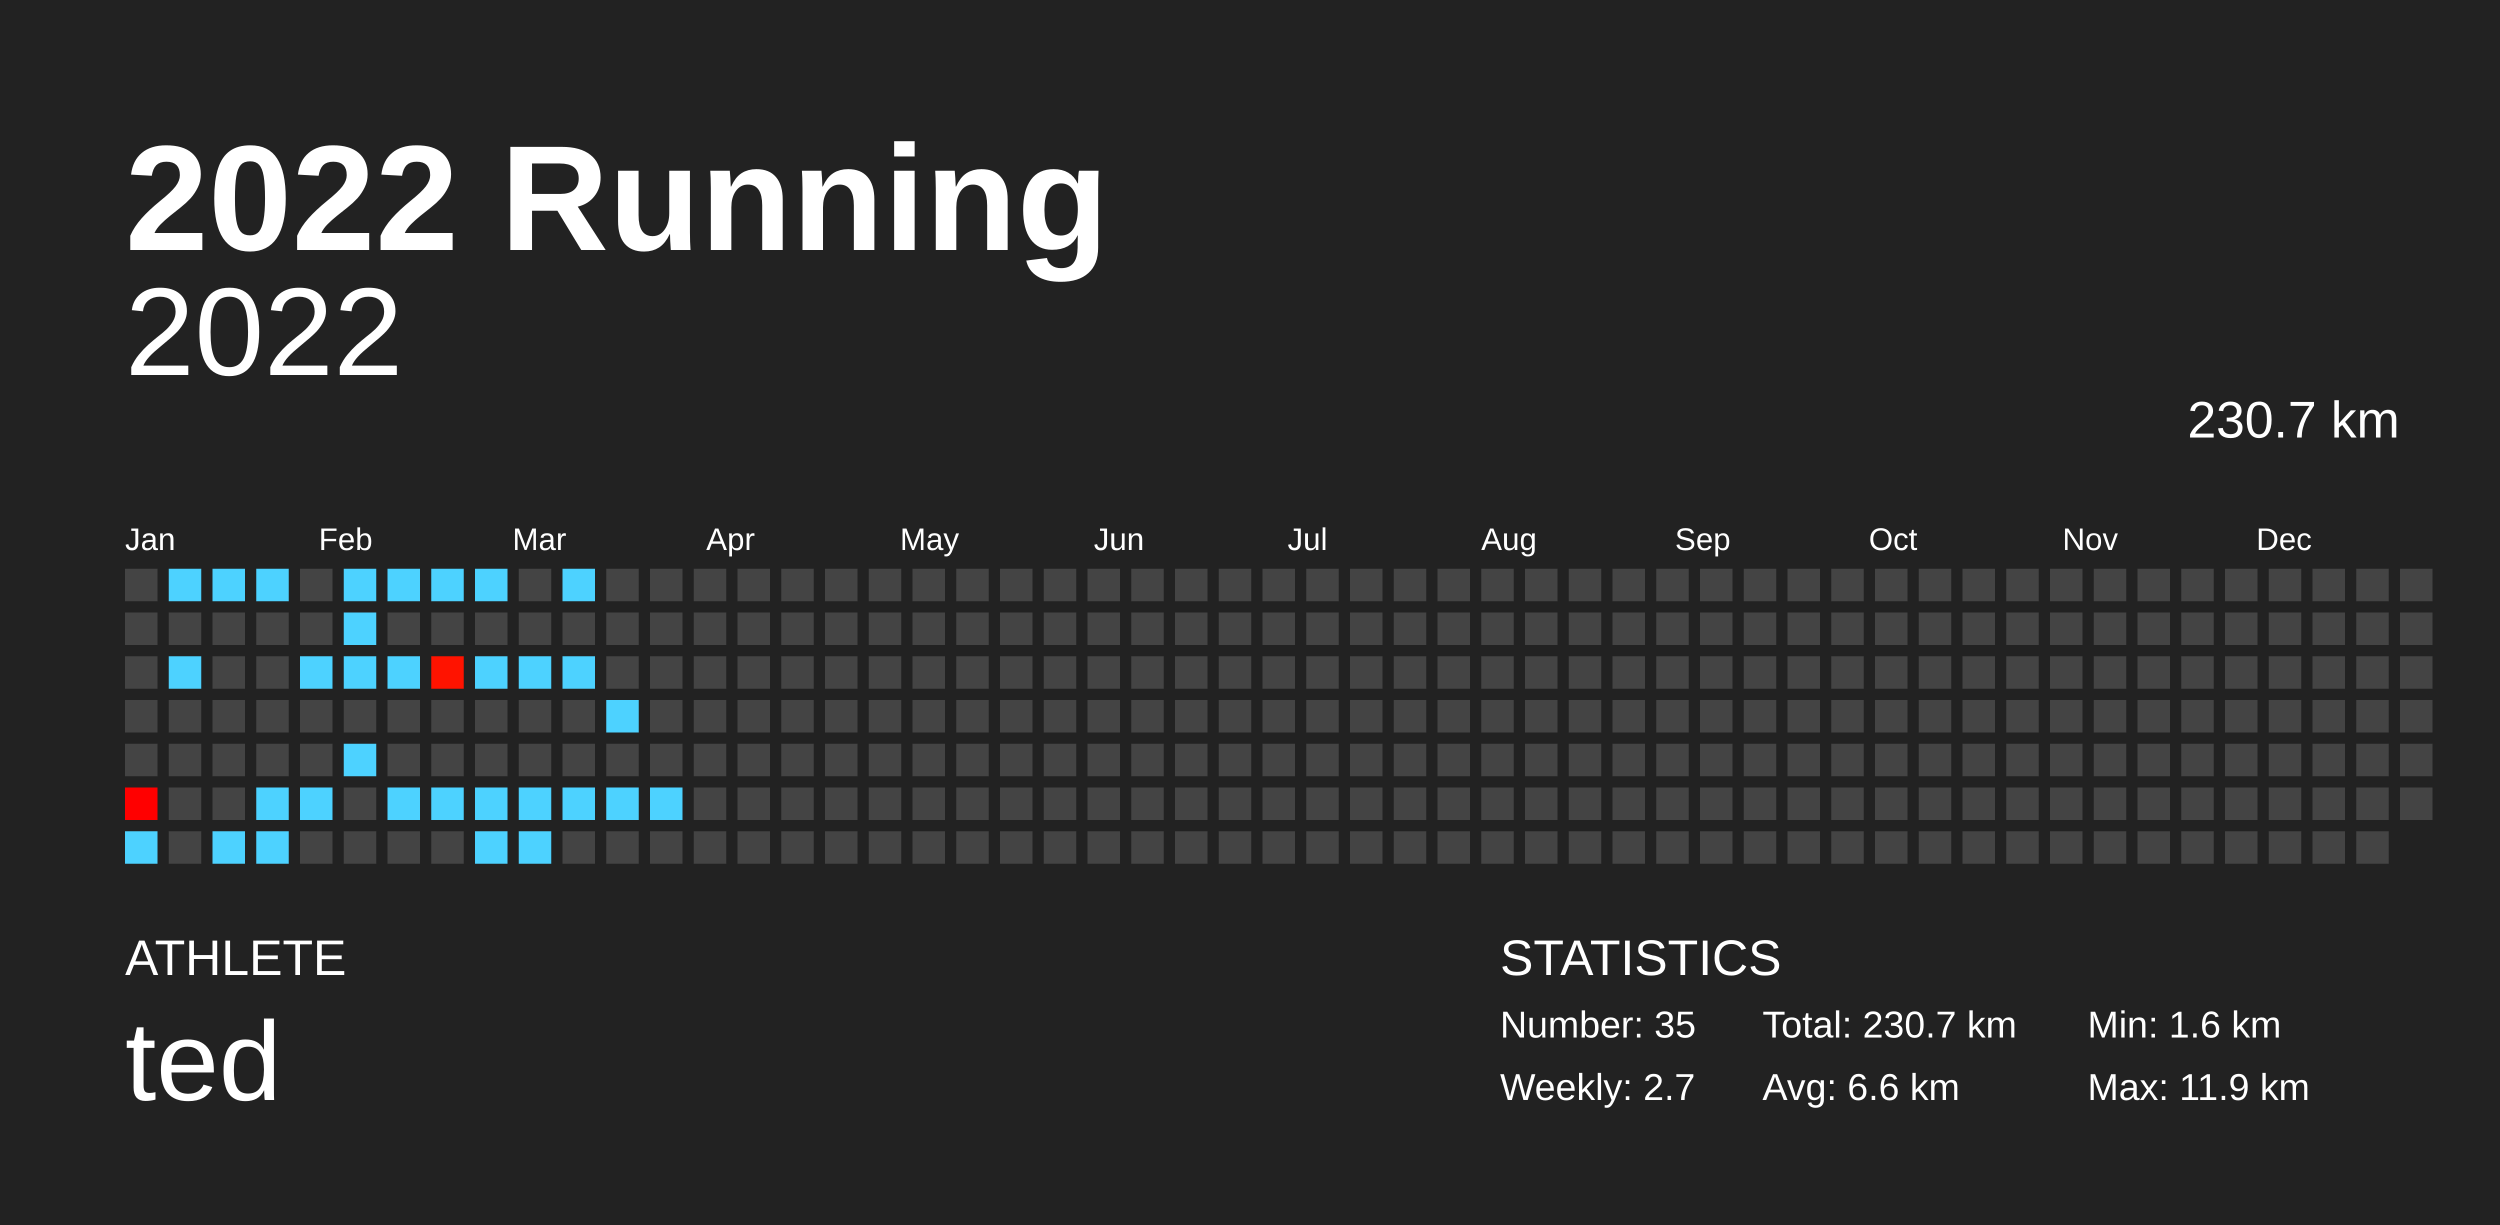
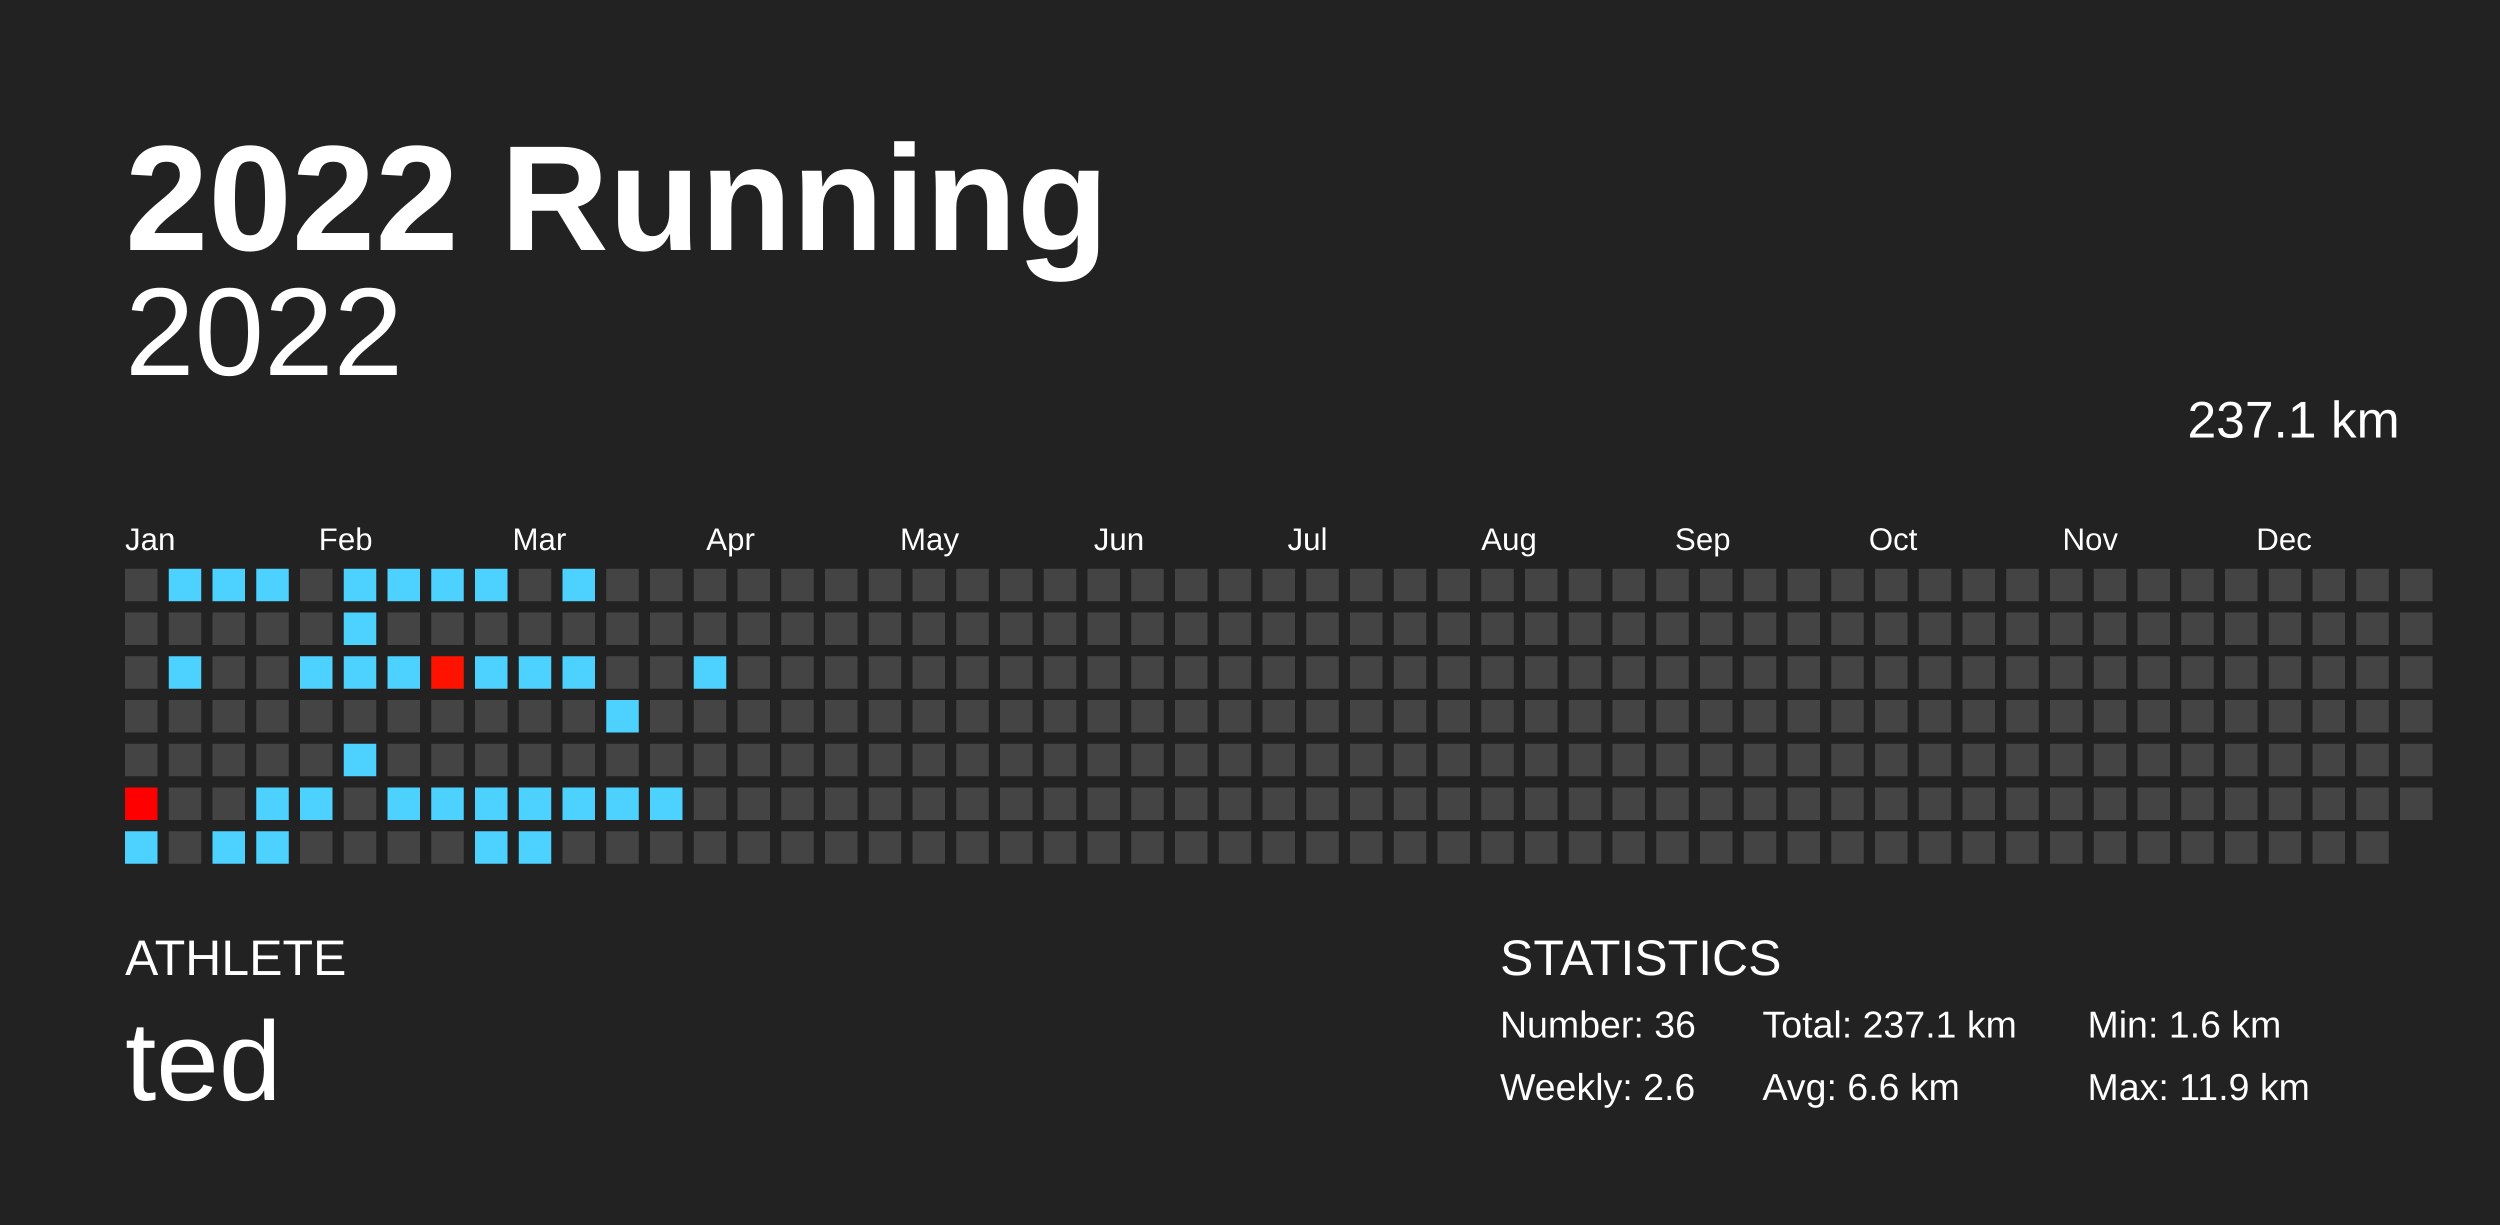
<svg xmlns="http://www.w3.org/2000/svg" baseProfile="full" height="98mm" version="1.1" viewBox="0,0,200,98" width="200mm">
  <defs />
  <rect fill="#222222" height="98" width="200" x="0" y="0" />
  <text fill="#FFFFFF" style="font-size:12px; font-family:Arial; font-weight:bold;" x="10" y="20">2022 Running</text>
  <text fill="#FFFFFF" style="font-size:4px; font-family:Arial" x="10" y="78">ATHLETE</text>
  <text fill="#FFFFFF" style="font-size:9px; font-family:Arial" x="10" y="88">ted</text>
  <text fill="#FFFFFF" style="font-size:4px; font-family:Arial" x="120" y="78">STATISTICS</text>
-   <text fill="#FFFFFF" style="font-size:3px; font-family:Arial" x="120" y="83">Number: 35</text>
-   <text fill="#FFFFFF" style="font-size:3px; font-family:Arial" x="120" y="88">Weekly: 2.7</text>
-   <text fill="#FFFFFF" style="font-size:3px; font-family:Arial" x="141" y="83">Total: 230.7 km</text>
+   <text fill="#FFFFFF" style="font-size:3px; font-family:Arial" x="120" y="83">Number: 36</text>
+   <text fill="#FFFFFF" style="font-size:3px; font-family:Arial" x="120" y="88">Weekly: 2.6</text>
+   <text fill="#FFFFFF" style="font-size:3px; font-family:Arial" x="141" y="83">Total: 237.1 km</text>
  <text fill="#FFFFFF" style="font-size:3px; font-family:Arial" x="141" y="88">Avg: 6.6 km</text>
  <text fill="#FFFFFF" style="font-size:3px; font-family:Arial" x="167" y="83">Min: 1.6 km</text>
  <text fill="#FFFFFF" style="font-size:3px; font-family:Arial" x="167" y="88">Max: 11.9 km</text>
  <text alignment-baseline="hanging" fill="#FFFFFF" style="font-size:10.0px; font-family:Arial;" x="10" y="30">2022</text>
-   <text alignment-baseline="hanging" fill="#FFFFFF" style="font-size:4.125px; font-family:Arial;" x="175" y="35">230.7 km</text>
+   <text alignment-baseline="hanging" fill="#FFFFFF" style="font-size:4.125px; font-family:Arial;" x="175" y="35">237.1 km</text>
  <text fill="#FFFFFF" style="font-size:2.5px; font-family:Arial" x="10.0" y="44">Jan</text>
  <text fill="#FFFFFF" style="font-size:2.5px; font-family:Arial" x="25.5" y="44">Feb</text>
  <text fill="#FFFFFF" style="font-size:2.5px; font-family:Arial" x="41.0" y="44">Mar</text>
  <text fill="#FFFFFF" style="font-size:2.5px; font-family:Arial" x="56.5" y="44">Apr</text>
  <text fill="#FFFFFF" style="font-size:2.5px; font-family:Arial" x="72.0" y="44">May</text>
  <text fill="#FFFFFF" style="font-size:2.5px; font-family:Arial" x="87.5" y="44">Jun</text>
  <text fill="#FFFFFF" style="font-size:2.5px; font-family:Arial" x="103.0" y="44">Jul</text>
  <text fill="#FFFFFF" style="font-size:2.5px; font-family:Arial" x="118.5" y="44">Aug</text>
  <text fill="#FFFFFF" style="font-size:2.5px; font-family:Arial" x="134.0" y="44">Sep</text>
  <text fill="#FFFFFF" style="font-size:2.5px; font-family:Arial" x="149.5" y="44">Oct</text>
  <text fill="#FFFFFF" style="font-size:2.5px; font-family:Arial" x="165.0" y="44">Nov</text>
  <text fill="#FFFFFF" style="font-size:2.5px; font-family:Arial" x="180.5" y="44">Dec</text>
  <rect fill="#444444" height="2.6" width="2.6" x="10.0" y="45.5" />
  <rect fill="#444444" height="2.6" width="2.6" x="10.0" y="49.0" />
  <rect fill="#444444" height="2.6" width="2.6" x="10.0" y="52.5" />
  <rect fill="#444444" height="2.6" width="2.6" x="10.0" y="56.0" />
  <rect fill="#444444" height="2.6" width="2.6" x="10.0" y="59.5" />
  <rect fill="#ff0000" height="2.6" width="2.6" x="10.0" y="63.0" />
  <rect fill="#4dd2ff" height="2.6" width="2.6" x="10.0" y="66.5" />
  <rect fill="#4dd2ff" height="2.6" width="2.6" x="13.5" y="45.5" />
  <rect fill="#444444" height="2.6" width="2.6" x="13.5" y="49.0" />
  <rect fill="#4dd2ff" height="2.6" width="2.6" x="13.5" y="52.5" />
  <rect fill="#444444" height="2.6" width="2.6" x="13.5" y="56.0" />
  <rect fill="#444444" height="2.6" width="2.6" x="13.5" y="59.5" />
  <rect fill="#444444" height="2.6" width="2.6" x="13.5" y="63.0" />
  <rect fill="#444444" height="2.6" width="2.6" x="13.5" y="66.5" />
  <rect fill="#4dd2ff" height="2.6" width="2.6" x="17.0" y="45.5" />
  <rect fill="#444444" height="2.6" width="2.6" x="17.0" y="49.0" />
  <rect fill="#444444" height="2.6" width="2.6" x="17.0" y="52.5" />
  <rect fill="#444444" height="2.6" width="2.6" x="17.0" y="56.0" />
  <rect fill="#444444" height="2.6" width="2.6" x="17.0" y="59.5" />
  <rect fill="#444444" height="2.6" width="2.6" x="17.0" y="63.0" />
  <rect fill="#4dd2ff" height="2.6" width="2.6" x="17.0" y="66.5" />
  <rect fill="#4dd2ff" height="2.6" width="2.6" x="20.5" y="45.5" />
  <rect fill="#444444" height="2.6" width="2.6" x="20.5" y="49.0" />
  <rect fill="#444444" height="2.6" width="2.6" x="20.5" y="52.5" />
  <rect fill="#444444" height="2.6" width="2.6" x="20.5" y="56.0" />
  <rect fill="#444444" height="2.6" width="2.6" x="20.5" y="59.5" />
  <rect fill="#4dd2ff" height="2.6" width="2.6" x="20.5" y="63.0" />
  <rect fill="#4dd2ff" height="2.6" width="2.6" x="20.5" y="66.5" />
  <rect fill="#444444" height="2.6" width="2.6" x="24.0" y="45.5" />
  <rect fill="#444444" height="2.6" width="2.6" x="24.0" y="49.0" />
  <rect fill="#4dd2ff" height="2.6" width="2.6" x="24.0" y="52.5" />
  <rect fill="#444444" height="2.6" width="2.6" x="24.0" y="56.0" />
  <rect fill="#444444" height="2.6" width="2.6" x="24.0" y="59.5" />
  <rect fill="#4dd2ff" height="2.6" width="2.6" x="24.0" y="63.0" />
  <rect fill="#444444" height="2.6" width="2.6" x="24.0" y="66.5" />
  <rect fill="#4dd2ff" height="2.6" width="2.6" x="27.5" y="45.5" />
  <rect fill="#4dd2ff" height="2.6" width="2.6" x="27.5" y="49.0" />
  <rect fill="#4dd2ff" height="2.6" width="2.6" x="27.5" y="52.5" />
  <rect fill="#444444" height="2.6" width="2.6" x="27.5" y="56.0" />
  <rect fill="#4dd2ff" height="2.6" width="2.6" x="27.5" y="59.5" />
  <rect fill="#444444" height="2.6" width="2.6" x="27.5" y="63.0" />
  <rect fill="#444444" height="2.6" width="2.6" x="27.5" y="66.5" />
  <rect fill="#4dd2ff" height="2.6" width="2.6" x="31.0" y="45.5" />
  <rect fill="#444444" height="2.6" width="2.6" x="31.0" y="49.0" />
  <rect fill="#4dd2ff" height="2.6" width="2.6" x="31.0" y="52.5" />
  <rect fill="#444444" height="2.6" width="2.6" x="31.0" y="56.0" />
  <rect fill="#444444" height="2.6" width="2.6" x="31.0" y="59.5" />
  <rect fill="#4dd2ff" height="2.6" width="2.6" x="31.0" y="63.0" />
  <rect fill="#444444" height="2.6" width="2.6" x="31.0" y="66.5" />
  <rect fill="#4dd2ff" height="2.6" width="2.6" x="34.5" y="45.5" />
  <rect fill="#444444" height="2.6" width="2.6" x="34.5" y="49.0" />
  <rect fill="#ff1300" height="2.6" width="2.6" x="34.5" y="52.5" />
  <rect fill="#444444" height="2.6" width="2.6" x="34.5" y="56.0" />
  <rect fill="#444444" height="2.6" width="2.6" x="34.5" y="59.5" />
  <rect fill="#4dd2ff" height="2.6" width="2.6" x="34.5" y="63.0" />
  <rect fill="#444444" height="2.6" width="2.6" x="34.5" y="66.5" />
  <rect fill="#4dd2ff" height="2.6" width="2.6" x="38.0" y="45.5" />
  <rect fill="#444444" height="2.6" width="2.6" x="38.0" y="49.0" />
  <rect fill="#4dd2ff" height="2.6" width="2.6" x="38.0" y="52.5" />
  <rect fill="#444444" height="2.6" width="2.6" x="38.0" y="56.0" />
  <rect fill="#444444" height="2.6" width="2.6" x="38.0" y="59.5" />
  <rect fill="#4dd2ff" height="2.6" width="2.6" x="38.0" y="63.0" />
  <rect fill="#4dd2ff" height="2.6" width="2.6" x="38.0" y="66.5" />
  <rect fill="#444444" height="2.6" width="2.6" x="41.5" y="45.5" />
  <rect fill="#444444" height="2.6" width="2.6" x="41.5" y="49.0" />
  <rect fill="#4dd2ff" height="2.6" width="2.6" x="41.5" y="52.5" />
  <rect fill="#444444" height="2.6" width="2.6" x="41.5" y="56.0" />
  <rect fill="#444444" height="2.6" width="2.6" x="41.5" y="59.5" />
  <rect fill="#4dd2ff" height="2.6" width="2.6" x="41.5" y="63.0" />
  <rect fill="#4dd2ff" height="2.6" width="2.6" x="41.5" y="66.5" />
  <rect fill="#4dd2ff" height="2.6" width="2.6" x="45.0" y="45.5" />
  <rect fill="#444444" height="2.6" width="2.6" x="45.0" y="49.0" />
  <rect fill="#4dd2ff" height="2.6" width="2.6" x="45.0" y="52.5" />
  <rect fill="#444444" height="2.6" width="2.6" x="45.0" y="56.0" />
  <rect fill="#444444" height="2.6" width="2.6" x="45.0" y="59.5" />
  <rect fill="#4dd2ff" height="2.6" width="2.6" x="45.0" y="63.0" />
  <rect fill="#444444" height="2.6" width="2.6" x="45.0" y="66.5" />
  <rect fill="#444444" height="2.6" width="2.6" x="48.5" y="45.5" />
  <rect fill="#444444" height="2.6" width="2.6" x="48.5" y="49.0" />
  <rect fill="#444444" height="2.6" width="2.6" x="48.5" y="52.5" />
  <rect fill="#4dd2ff" height="2.6" width="2.6" x="48.5" y="56.0" />
  <rect fill="#444444" height="2.6" width="2.6" x="48.5" y="59.5" />
  <rect fill="#4dd2ff" height="2.6" width="2.6" x="48.5" y="63.0" />
  <rect fill="#444444" height="2.6" width="2.6" x="48.5" y="66.5" />
  <rect fill="#444444" height="2.6" width="2.6" x="52.0" y="45.5" />
  <rect fill="#444444" height="2.6" width="2.6" x="52.0" y="49.0" />
  <rect fill="#444444" height="2.6" width="2.6" x="52.0" y="52.5" />
  <rect fill="#444444" height="2.6" width="2.6" x="52.0" y="56.0" />
  <rect fill="#444444" height="2.6" width="2.6" x="52.0" y="59.5" />
  <rect fill="#4dd2ff" height="2.6" width="2.6" x="52.0" y="63.0" />
  <rect fill="#444444" height="2.6" width="2.6" x="52.0" y="66.5" />
  <rect fill="#444444" height="2.6" width="2.6" x="55.5" y="45.5" />
  <rect fill="#444444" height="2.6" width="2.6" x="55.5" y="49.0" />
-   <rect fill="#444444" height="2.6" width="2.6" x="55.5" y="52.5" />
+   <rect fill="#4dd2ff" height="2.6" width="2.6" x="55.5" y="52.5" />
  <rect fill="#444444" height="2.6" width="2.6" x="55.5" y="56.0" />
  <rect fill="#444444" height="2.6" width="2.6" x="55.5" y="59.5" />
  <rect fill="#444444" height="2.6" width="2.6" x="55.5" y="63.0" />
  <rect fill="#444444" height="2.6" width="2.6" x="55.5" y="66.5" />
  <rect fill="#444444" height="2.6" width="2.6" x="59.0" y="45.5" />
  <rect fill="#444444" height="2.6" width="2.6" x="59.0" y="49.0" />
  <rect fill="#444444" height="2.6" width="2.6" x="59.0" y="52.5" />
  <rect fill="#444444" height="2.6" width="2.6" x="59.0" y="56.0" />
  <rect fill="#444444" height="2.6" width="2.6" x="59.0" y="59.5" />
  <rect fill="#444444" height="2.6" width="2.6" x="59.0" y="63.0" />
  <rect fill="#444444" height="2.6" width="2.6" x="59.0" y="66.5" />
  <rect fill="#444444" height="2.6" width="2.6" x="62.5" y="45.5" />
  <rect fill="#444444" height="2.6" width="2.6" x="62.5" y="49.0" />
  <rect fill="#444444" height="2.6" width="2.6" x="62.5" y="52.5" />
  <rect fill="#444444" height="2.6" width="2.6" x="62.5" y="56.0" />
  <rect fill="#444444" height="2.6" width="2.6" x="62.5" y="59.5" />
  <rect fill="#444444" height="2.6" width="2.6" x="62.5" y="63.0" />
  <rect fill="#444444" height="2.6" width="2.6" x="62.5" y="66.5" />
  <rect fill="#444444" height="2.6" width="2.6" x="66.0" y="45.5" />
  <rect fill="#444444" height="2.6" width="2.6" x="66.0" y="49.0" />
  <rect fill="#444444" height="2.6" width="2.6" x="66.0" y="52.5" />
  <rect fill="#444444" height="2.6" width="2.6" x="66.0" y="56.0" />
  <rect fill="#444444" height="2.6" width="2.6" x="66.0" y="59.5" />
  <rect fill="#444444" height="2.6" width="2.6" x="66.0" y="63.0" />
  <rect fill="#444444" height="2.6" width="2.6" x="66.0" y="66.5" />
  <rect fill="#444444" height="2.6" width="2.6" x="69.5" y="45.5" />
  <rect fill="#444444" height="2.6" width="2.6" x="69.5" y="49.0" />
  <rect fill="#444444" height="2.6" width="2.6" x="69.5" y="52.5" />
  <rect fill="#444444" height="2.6" width="2.6" x="69.5" y="56.0" />
  <rect fill="#444444" height="2.6" width="2.6" x="69.5" y="59.5" />
  <rect fill="#444444" height="2.6" width="2.6" x="69.5" y="63.0" />
  <rect fill="#444444" height="2.6" width="2.6" x="69.5" y="66.5" />
  <rect fill="#444444" height="2.6" width="2.6" x="73.0" y="45.5" />
  <rect fill="#444444" height="2.6" width="2.6" x="73.0" y="49.0" />
  <rect fill="#444444" height="2.6" width="2.6" x="73.0" y="52.5" />
  <rect fill="#444444" height="2.6" width="2.6" x="73.0" y="56.0" />
  <rect fill="#444444" height="2.6" width="2.6" x="73.0" y="59.5" />
  <rect fill="#444444" height="2.6" width="2.6" x="73.0" y="63.0" />
  <rect fill="#444444" height="2.6" width="2.6" x="73.0" y="66.5" />
  <rect fill="#444444" height="2.6" width="2.6" x="76.5" y="45.5" />
  <rect fill="#444444" height="2.6" width="2.6" x="76.5" y="49.0" />
  <rect fill="#444444" height="2.6" width="2.6" x="76.5" y="52.5" />
  <rect fill="#444444" height="2.6" width="2.6" x="76.5" y="56.0" />
  <rect fill="#444444" height="2.6" width="2.6" x="76.5" y="59.5" />
  <rect fill="#444444" height="2.6" width="2.6" x="76.5" y="63.0" />
  <rect fill="#444444" height="2.6" width="2.6" x="76.5" y="66.5" />
  <rect fill="#444444" height="2.6" width="2.6" x="80.0" y="45.5" />
  <rect fill="#444444" height="2.6" width="2.6" x="80.0" y="49.0" />
  <rect fill="#444444" height="2.6" width="2.6" x="80.0" y="52.5" />
  <rect fill="#444444" height="2.6" width="2.6" x="80.0" y="56.0" />
  <rect fill="#444444" height="2.6" width="2.6" x="80.0" y="59.5" />
  <rect fill="#444444" height="2.6" width="2.6" x="80.0" y="63.0" />
  <rect fill="#444444" height="2.6" width="2.6" x="80.0" y="66.5" />
  <rect fill="#444444" height="2.6" width="2.6" x="83.5" y="45.5" />
  <rect fill="#444444" height="2.6" width="2.6" x="83.5" y="49.0" />
  <rect fill="#444444" height="2.6" width="2.6" x="83.5" y="52.5" />
  <rect fill="#444444" height="2.6" width="2.6" x="83.5" y="56.0" />
  <rect fill="#444444" height="2.6" width="2.6" x="83.5" y="59.5" />
  <rect fill="#444444" height="2.6" width="2.6" x="83.5" y="63.0" />
  <rect fill="#444444" height="2.6" width="2.6" x="83.5" y="66.5" />
  <rect fill="#444444" height="2.6" width="2.6" x="87.0" y="45.5" />
  <rect fill="#444444" height="2.6" width="2.6" x="87.0" y="49.0" />
  <rect fill="#444444" height="2.6" width="2.6" x="87.0" y="52.5" />
  <rect fill="#444444" height="2.6" width="2.6" x="87.0" y="56.0" />
  <rect fill="#444444" height="2.6" width="2.6" x="87.0" y="59.5" />
  <rect fill="#444444" height="2.6" width="2.6" x="87.0" y="63.0" />
  <rect fill="#444444" height="2.6" width="2.6" x="87.0" y="66.5" />
  <rect fill="#444444" height="2.6" width="2.6" x="90.5" y="45.5" />
  <rect fill="#444444" height="2.6" width="2.6" x="90.5" y="49.0" />
  <rect fill="#444444" height="2.6" width="2.6" x="90.5" y="52.5" />
  <rect fill="#444444" height="2.6" width="2.6" x="90.5" y="56.0" />
  <rect fill="#444444" height="2.6" width="2.6" x="90.5" y="59.5" />
  <rect fill="#444444" height="2.6" width="2.6" x="90.5" y="63.0" />
  <rect fill="#444444" height="2.6" width="2.6" x="90.5" y="66.5" />
  <rect fill="#444444" height="2.6" width="2.6" x="94.0" y="45.5" />
  <rect fill="#444444" height="2.6" width="2.6" x="94.0" y="49.0" />
  <rect fill="#444444" height="2.6" width="2.6" x="94.0" y="52.5" />
  <rect fill="#444444" height="2.6" width="2.6" x="94.0" y="56.0" />
  <rect fill="#444444" height="2.6" width="2.6" x="94.0" y="59.5" />
  <rect fill="#444444" height="2.6" width="2.6" x="94.0" y="63.0" />
  <rect fill="#444444" height="2.6" width="2.6" x="94.0" y="66.5" />
  <rect fill="#444444" height="2.6" width="2.6" x="97.5" y="45.5" />
  <rect fill="#444444" height="2.6" width="2.6" x="97.5" y="49.0" />
  <rect fill="#444444" height="2.6" width="2.6" x="97.5" y="52.5" />
  <rect fill="#444444" height="2.6" width="2.6" x="97.5" y="56.0" />
  <rect fill="#444444" height="2.6" width="2.6" x="97.5" y="59.5" />
  <rect fill="#444444" height="2.6" width="2.6" x="97.5" y="63.0" />
  <rect fill="#444444" height="2.6" width="2.6" x="97.5" y="66.5" />
  <rect fill="#444444" height="2.6" width="2.6" x="101.0" y="45.5" />
  <rect fill="#444444" height="2.6" width="2.6" x="101.0" y="49.0" />
  <rect fill="#444444" height="2.6" width="2.6" x="101.0" y="52.5" />
  <rect fill="#444444" height="2.6" width="2.6" x="101.0" y="56.0" />
  <rect fill="#444444" height="2.6" width="2.6" x="101.0" y="59.5" />
  <rect fill="#444444" height="2.6" width="2.6" x="101.0" y="63.0" />
  <rect fill="#444444" height="2.6" width="2.6" x="101.0" y="66.5" />
  <rect fill="#444444" height="2.6" width="2.6" x="104.5" y="45.5" />
  <rect fill="#444444" height="2.6" width="2.6" x="104.5" y="49.0" />
  <rect fill="#444444" height="2.6" width="2.6" x="104.5" y="52.5" />
  <rect fill="#444444" height="2.6" width="2.6" x="104.5" y="56.0" />
  <rect fill="#444444" height="2.6" width="2.6" x="104.5" y="59.5" />
  <rect fill="#444444" height="2.6" width="2.6" x="104.5" y="63.0" />
  <rect fill="#444444" height="2.6" width="2.6" x="104.5" y="66.5" />
  <rect fill="#444444" height="2.6" width="2.6" x="108.0" y="45.5" />
  <rect fill="#444444" height="2.6" width="2.6" x="108.0" y="49.0" />
  <rect fill="#444444" height="2.6" width="2.6" x="108.0" y="52.5" />
  <rect fill="#444444" height="2.6" width="2.6" x="108.0" y="56.0" />
  <rect fill="#444444" height="2.6" width="2.6" x="108.0" y="59.5" />
  <rect fill="#444444" height="2.6" width="2.6" x="108.0" y="63.0" />
  <rect fill="#444444" height="2.6" width="2.6" x="108.0" y="66.5" />
  <rect fill="#444444" height="2.6" width="2.6" x="111.5" y="45.5" />
  <rect fill="#444444" height="2.6" width="2.6" x="111.5" y="49.0" />
  <rect fill="#444444" height="2.6" width="2.6" x="111.5" y="52.5" />
  <rect fill="#444444" height="2.6" width="2.6" x="111.5" y="56.0" />
  <rect fill="#444444" height="2.6" width="2.6" x="111.5" y="59.5" />
  <rect fill="#444444" height="2.6" width="2.6" x="111.5" y="63.0" />
  <rect fill="#444444" height="2.6" width="2.6" x="111.5" y="66.5" />
  <rect fill="#444444" height="2.6" width="2.6" x="115.0" y="45.5" />
  <rect fill="#444444" height="2.6" width="2.6" x="115.0" y="49.0" />
  <rect fill="#444444" height="2.6" width="2.6" x="115.0" y="52.5" />
  <rect fill="#444444" height="2.6" width="2.6" x="115.0" y="56.0" />
  <rect fill="#444444" height="2.6" width="2.6" x="115.0" y="59.5" />
  <rect fill="#444444" height="2.6" width="2.6" x="115.0" y="63.0" />
  <rect fill="#444444" height="2.6" width="2.6" x="115.0" y="66.5" />
  <rect fill="#444444" height="2.6" width="2.6" x="118.5" y="45.5" />
  <rect fill="#444444" height="2.6" width="2.6" x="118.5" y="49.0" />
  <rect fill="#444444" height="2.6" width="2.6" x="118.5" y="52.5" />
  <rect fill="#444444" height="2.6" width="2.6" x="118.5" y="56.0" />
  <rect fill="#444444" height="2.6" width="2.6" x="118.5" y="59.5" />
  <rect fill="#444444" height="2.6" width="2.6" x="118.5" y="63.0" />
  <rect fill="#444444" height="2.6" width="2.6" x="118.5" y="66.5" />
  <rect fill="#444444" height="2.6" width="2.6" x="122.0" y="45.5" />
  <rect fill="#444444" height="2.6" width="2.6" x="122.0" y="49.0" />
  <rect fill="#444444" height="2.6" width="2.6" x="122.0" y="52.5" />
  <rect fill="#444444" height="2.6" width="2.6" x="122.0" y="56.0" />
  <rect fill="#444444" height="2.6" width="2.6" x="122.0" y="59.5" />
  <rect fill="#444444" height="2.6" width="2.6" x="122.0" y="63.0" />
  <rect fill="#444444" height="2.6" width="2.6" x="122.0" y="66.5" />
  <rect fill="#444444" height="2.6" width="2.6" x="125.5" y="45.5" />
  <rect fill="#444444" height="2.6" width="2.6" x="125.5" y="49.0" />
  <rect fill="#444444" height="2.6" width="2.6" x="125.5" y="52.5" />
  <rect fill="#444444" height="2.6" width="2.6" x="125.5" y="56.0" />
  <rect fill="#444444" height="2.6" width="2.6" x="125.5" y="59.5" />
  <rect fill="#444444" height="2.6" width="2.6" x="125.5" y="63.0" />
  <rect fill="#444444" height="2.6" width="2.6" x="125.5" y="66.5" />
  <rect fill="#444444" height="2.6" width="2.6" x="129.0" y="45.5" />
  <rect fill="#444444" height="2.6" width="2.6" x="129.0" y="49.0" />
  <rect fill="#444444" height="2.6" width="2.6" x="129.0" y="52.5" />
  <rect fill="#444444" height="2.6" width="2.6" x="129.0" y="56.0" />
  <rect fill="#444444" height="2.6" width="2.6" x="129.0" y="59.5" />
  <rect fill="#444444" height="2.6" width="2.6" x="129.0" y="63.0" />
  <rect fill="#444444" height="2.6" width="2.6" x="129.0" y="66.5" />
  <rect fill="#444444" height="2.6" width="2.6" x="132.5" y="45.5" />
  <rect fill="#444444" height="2.6" width="2.6" x="132.5" y="49.0" />
  <rect fill="#444444" height="2.6" width="2.6" x="132.5" y="52.5" />
  <rect fill="#444444" height="2.6" width="2.6" x="132.5" y="56.0" />
  <rect fill="#444444" height="2.6" width="2.6" x="132.5" y="59.5" />
  <rect fill="#444444" height="2.6" width="2.6" x="132.5" y="63.0" />
  <rect fill="#444444" height="2.6" width="2.6" x="132.5" y="66.5" />
  <rect fill="#444444" height="2.6" width="2.6" x="136.0" y="45.5" />
  <rect fill="#444444" height="2.6" width="2.6" x="136.0" y="49.0" />
  <rect fill="#444444" height="2.6" width="2.6" x="136.0" y="52.5" />
  <rect fill="#444444" height="2.6" width="2.6" x="136.0" y="56.0" />
  <rect fill="#444444" height="2.6" width="2.6" x="136.0" y="59.5" />
  <rect fill="#444444" height="2.6" width="2.6" x="136.0" y="63.0" />
  <rect fill="#444444" height="2.6" width="2.6" x="136.0" y="66.5" />
  <rect fill="#444444" height="2.6" width="2.6" x="139.5" y="45.5" />
  <rect fill="#444444" height="2.6" width="2.6" x="139.5" y="49.0" />
  <rect fill="#444444" height="2.6" width="2.6" x="139.5" y="52.5" />
  <rect fill="#444444" height="2.6" width="2.6" x="139.5" y="56.0" />
  <rect fill="#444444" height="2.6" width="2.6" x="139.5" y="59.5" />
  <rect fill="#444444" height="2.6" width="2.6" x="139.5" y="63.0" />
  <rect fill="#444444" height="2.6" width="2.6" x="139.5" y="66.5" />
  <rect fill="#444444" height="2.6" width="2.6" x="143.0" y="45.5" />
  <rect fill="#444444" height="2.6" width="2.6" x="143.0" y="49.0" />
  <rect fill="#444444" height="2.6" width="2.6" x="143.0" y="52.5" />
  <rect fill="#444444" height="2.6" width="2.6" x="143.0" y="56.0" />
  <rect fill="#444444" height="2.6" width="2.6" x="143.0" y="59.5" />
  <rect fill="#444444" height="2.6" width="2.6" x="143.0" y="63.0" />
  <rect fill="#444444" height="2.6" width="2.6" x="143.0" y="66.5" />
  <rect fill="#444444" height="2.6" width="2.6" x="146.5" y="45.5" />
  <rect fill="#444444" height="2.6" width="2.6" x="146.5" y="49.0" />
  <rect fill="#444444" height="2.6" width="2.6" x="146.5" y="52.5" />
  <rect fill="#444444" height="2.6" width="2.6" x="146.5" y="56.0" />
  <rect fill="#444444" height="2.6" width="2.6" x="146.5" y="59.5" />
  <rect fill="#444444" height="2.6" width="2.6" x="146.5" y="63.0" />
  <rect fill="#444444" height="2.6" width="2.6" x="146.5" y="66.5" />
  <rect fill="#444444" height="2.6" width="2.6" x="150.0" y="45.5" />
  <rect fill="#444444" height="2.6" width="2.6" x="150.0" y="49.0" />
  <rect fill="#444444" height="2.6" width="2.6" x="150.0" y="52.5" />
  <rect fill="#444444" height="2.6" width="2.6" x="150.0" y="56.0" />
  <rect fill="#444444" height="2.6" width="2.6" x="150.0" y="59.5" />
  <rect fill="#444444" height="2.6" width="2.6" x="150.0" y="63.0" />
  <rect fill="#444444" height="2.6" width="2.6" x="150.0" y="66.5" />
  <rect fill="#444444" height="2.6" width="2.6" x="153.5" y="45.5" />
  <rect fill="#444444" height="2.6" width="2.6" x="153.5" y="49.0" />
  <rect fill="#444444" height="2.6" width="2.6" x="153.5" y="52.5" />
  <rect fill="#444444" height="2.6" width="2.6" x="153.5" y="56.0" />
  <rect fill="#444444" height="2.6" width="2.6" x="153.5" y="59.5" />
  <rect fill="#444444" height="2.6" width="2.6" x="153.5" y="63.0" />
  <rect fill="#444444" height="2.6" width="2.6" x="153.5" y="66.5" />
  <rect fill="#444444" height="2.6" width="2.6" x="157.0" y="45.5" />
  <rect fill="#444444" height="2.6" width="2.6" x="157.0" y="49.0" />
  <rect fill="#444444" height="2.6" width="2.6" x="157.0" y="52.5" />
  <rect fill="#444444" height="2.6" width="2.6" x="157.0" y="56.0" />
  <rect fill="#444444" height="2.6" width="2.6" x="157.0" y="59.5" />
  <rect fill="#444444" height="2.6" width="2.6" x="157.0" y="63.0" />
  <rect fill="#444444" height="2.6" width="2.6" x="157.0" y="66.5" />
  <rect fill="#444444" height="2.6" width="2.6" x="160.5" y="45.5" />
  <rect fill="#444444" height="2.6" width="2.6" x="160.5" y="49.0" />
  <rect fill="#444444" height="2.6" width="2.6" x="160.5" y="52.5" />
  <rect fill="#444444" height="2.6" width="2.6" x="160.5" y="56.0" />
  <rect fill="#444444" height="2.6" width="2.6" x="160.5" y="59.5" />
  <rect fill="#444444" height="2.6" width="2.6" x="160.5" y="63.0" />
  <rect fill="#444444" height="2.6" width="2.6" x="160.5" y="66.5" />
  <rect fill="#444444" height="2.6" width="2.6" x="164.0" y="45.5" />
  <rect fill="#444444" height="2.6" width="2.6" x="164.0" y="49.0" />
  <rect fill="#444444" height="2.6" width="2.6" x="164.0" y="52.5" />
  <rect fill="#444444" height="2.6" width="2.6" x="164.0" y="56.0" />
  <rect fill="#444444" height="2.6" width="2.6" x="164.0" y="59.5" />
  <rect fill="#444444" height="2.6" width="2.6" x="164.0" y="63.0" />
  <rect fill="#444444" height="2.6" width="2.6" x="164.0" y="66.5" />
  <rect fill="#444444" height="2.6" width="2.6" x="167.5" y="45.5" />
  <rect fill="#444444" height="2.6" width="2.6" x="167.5" y="49.0" />
  <rect fill="#444444" height="2.6" width="2.6" x="167.5" y="52.5" />
  <rect fill="#444444" height="2.6" width="2.6" x="167.5" y="56.0" />
  <rect fill="#444444" height="2.6" width="2.6" x="167.5" y="59.5" />
  <rect fill="#444444" height="2.6" width="2.6" x="167.5" y="63.0" />
  <rect fill="#444444" height="2.6" width="2.6" x="167.5" y="66.5" />
  <rect fill="#444444" height="2.6" width="2.6" x="171.0" y="45.5" />
  <rect fill="#444444" height="2.6" width="2.6" x="171.0" y="49.0" />
  <rect fill="#444444" height="2.6" width="2.6" x="171.0" y="52.5" />
  <rect fill="#444444" height="2.6" width="2.6" x="171.0" y="56.0" />
  <rect fill="#444444" height="2.6" width="2.6" x="171.0" y="59.5" />
  <rect fill="#444444" height="2.6" width="2.6" x="171.0" y="63.0" />
  <rect fill="#444444" height="2.6" width="2.6" x="171.0" y="66.5" />
  <rect fill="#444444" height="2.6" width="2.6" x="174.5" y="45.5" />
  <rect fill="#444444" height="2.6" width="2.6" x="174.5" y="49.0" />
  <rect fill="#444444" height="2.6" width="2.6" x="174.5" y="52.5" />
  <rect fill="#444444" height="2.6" width="2.6" x="174.5" y="56.0" />
  <rect fill="#444444" height="2.6" width="2.6" x="174.5" y="59.5" />
  <rect fill="#444444" height="2.6" width="2.6" x="174.5" y="63.0" />
  <rect fill="#444444" height="2.6" width="2.6" x="174.5" y="66.5" />
  <rect fill="#444444" height="2.6" width="2.6" x="178.0" y="45.5" />
  <rect fill="#444444" height="2.6" width="2.6" x="178.0" y="49.0" />
  <rect fill="#444444" height="2.6" width="2.6" x="178.0" y="52.5" />
  <rect fill="#444444" height="2.6" width="2.6" x="178.0" y="56.0" />
  <rect fill="#444444" height="2.6" width="2.6" x="178.0" y="59.5" />
  <rect fill="#444444" height="2.6" width="2.6" x="178.0" y="63.0" />
  <rect fill="#444444" height="2.6" width="2.6" x="178.0" y="66.5" />
  <rect fill="#444444" height="2.6" width="2.6" x="181.5" y="45.5" />
  <rect fill="#444444" height="2.6" width="2.6" x="181.5" y="49.0" />
  <rect fill="#444444" height="2.6" width="2.6" x="181.5" y="52.5" />
  <rect fill="#444444" height="2.6" width="2.6" x="181.5" y="56.0" />
  <rect fill="#444444" height="2.6" width="2.6" x="181.5" y="59.5" />
  <rect fill="#444444" height="2.6" width="2.6" x="181.5" y="63.0" />
  <rect fill="#444444" height="2.6" width="2.6" x="181.5" y="66.5" />
  <rect fill="#444444" height="2.6" width="2.6" x="185.0" y="45.5" />
  <rect fill="#444444" height="2.6" width="2.6" x="185.0" y="49.0" />
  <rect fill="#444444" height="2.6" width="2.6" x="185.0" y="52.5" />
  <rect fill="#444444" height="2.6" width="2.6" x="185.0" y="56.0" />
  <rect fill="#444444" height="2.6" width="2.6" x="185.0" y="59.5" />
  <rect fill="#444444" height="2.6" width="2.6" x="185.0" y="63.0" />
  <rect fill="#444444" height="2.6" width="2.6" x="185.0" y="66.5" />
  <rect fill="#444444" height="2.6" width="2.6" x="188.5" y="45.5" />
  <rect fill="#444444" height="2.6" width="2.6" x="188.5" y="49.0" />
  <rect fill="#444444" height="2.6" width="2.6" x="188.5" y="52.5" />
  <rect fill="#444444" height="2.6" width="2.6" x="188.5" y="56.0" />
  <rect fill="#444444" height="2.6" width="2.6" x="188.5" y="59.5" />
  <rect fill="#444444" height="2.6" width="2.6" x="188.5" y="63.0" />
  <rect fill="#444444" height="2.6" width="2.6" x="188.5" y="66.5" />
  <rect fill="#444444" height="2.6" width="2.6" x="192.0" y="45.5" />
  <rect fill="#444444" height="2.6" width="2.6" x="192.0" y="49.0" />
  <rect fill="#444444" height="2.6" width="2.6" x="192.0" y="52.5" />
  <rect fill="#444444" height="2.6" width="2.6" x="192.0" y="56.0" />
  <rect fill="#444444" height="2.6" width="2.6" x="192.0" y="59.5" />
  <rect fill="#444444" height="2.6" width="2.6" x="192.0" y="63.0" />
</svg>
